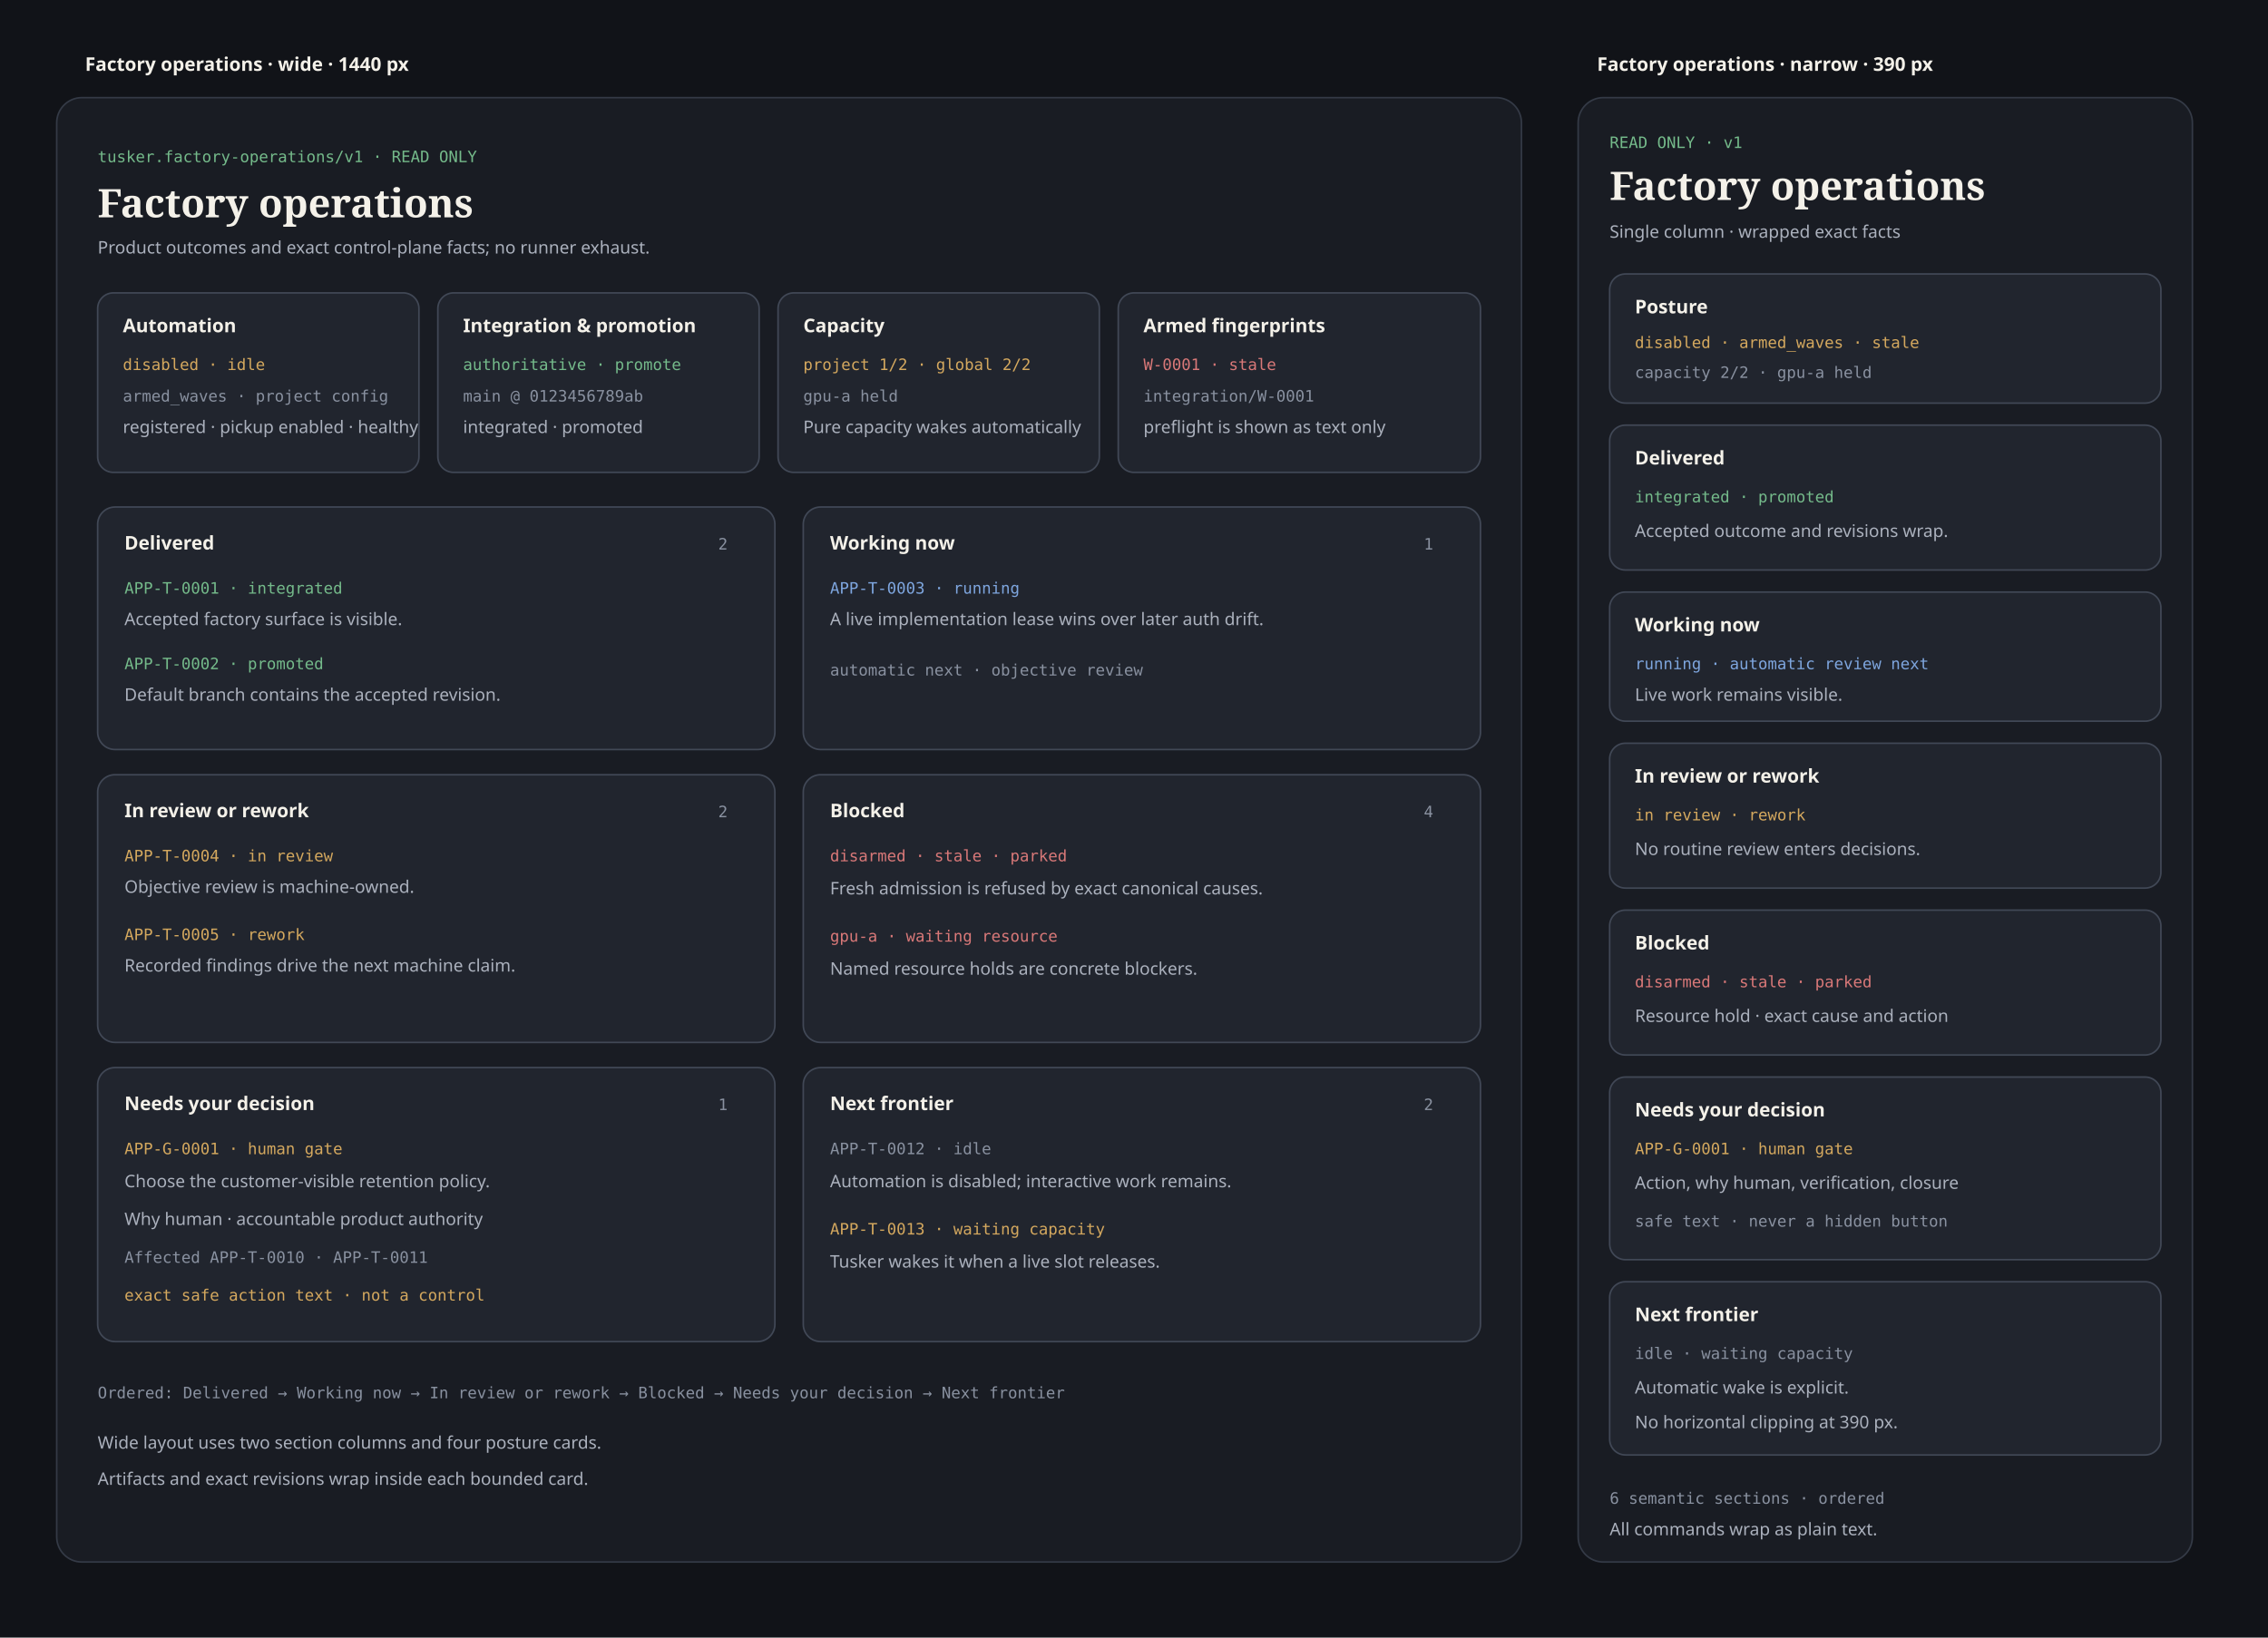
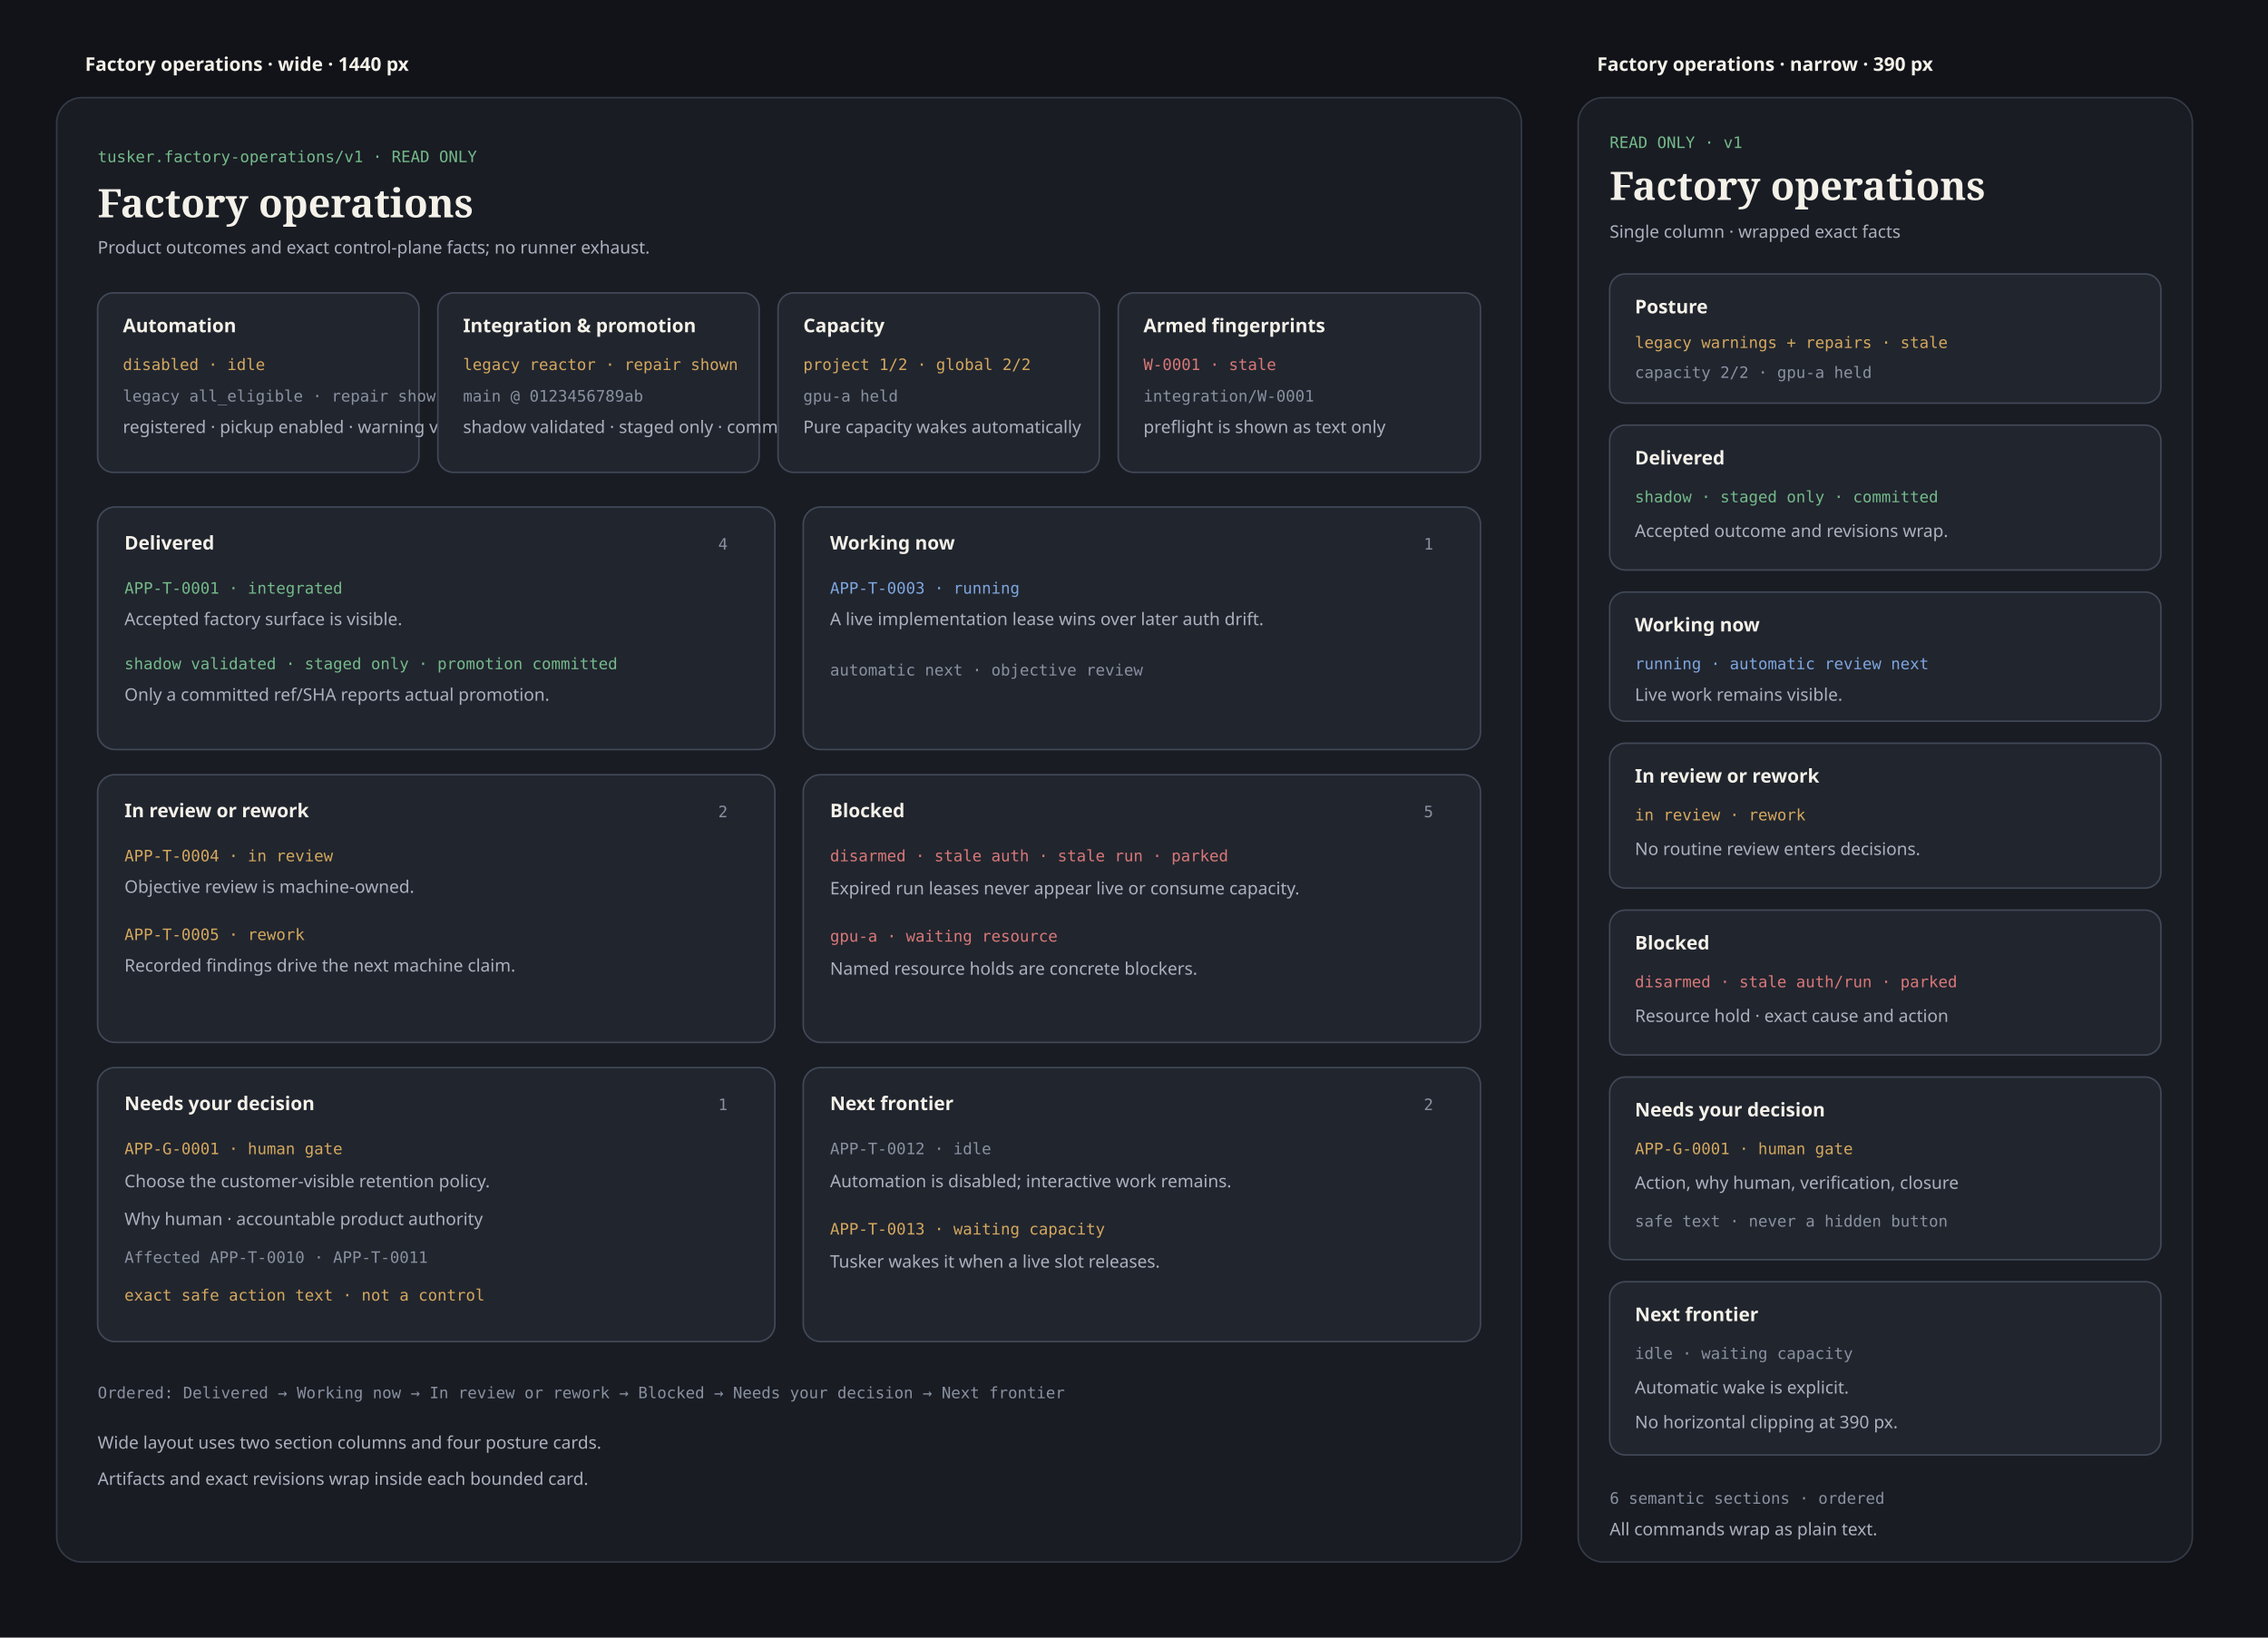
<svg xmlns="http://www.w3.org/2000/svg" width="1440" height="1040" viewBox="0 0 1440 1040" role="img" aria-labelledby="title desc">
  <rect width="1440" height="1040" fill="#111318" />
  <style>
    .serif { font: 600 25px Georgia, serif; fill: #f4f1e9 }
    .label { font: 600 12px ui-sans-serif, system-ui; fill: #f4f1e9 }
    .body { font: 11px ui-sans-serif, system-ui; fill: #abb1bd }
    .mono { font: 10px ui-monospace, SFMono-Regular, monospace; fill: #8991a0 }
    .green { fill: #74ba8a }
    .amber { fill: #d4a85e }
    .red { fill: #d97878 }
    .blue { fill: #7ea6df }
    .panel { fill: #191c23; stroke: #343a46 }
    .card { fill: #21252e; stroke: #414856 }
  </style>
  <text x="54" y="45" class="label">Factory operations · wide · 1440 px</text>
  <rect x="36" y="62" width="930" height="930" rx="16" class="panel" />
  <text x="62" y="103" class="mono green">tusker.factory-operations/v1 · READ ONLY</text>
  <text x="62" y="138" class="serif">Factory operations</text>
  <text x="62" y="161" class="body">Product outcomes and exact control-plane facts; no runner exhaust.</text>
  <rect x="62" y="186" width="204" height="114" rx="10" class="card" />
  <text x="78" y="211" class="label">Automation</text>
  <text x="78" y="235" class="mono amber">disabled · idle</text>
-   <text x="78" y="255" class="mono">armed_waves · project config</text>
-   <text x="78" y="275" class="body">registered · pickup enabled · healthy</text>
+   <text x="78" y="255" class="mono">legacy all_eligible · repair shown</text>
+   <text x="78" y="275" class="body">registered · pickup enabled · warning visible</text>
  <rect x="278" y="186" width="204" height="114" rx="10" class="card" />
  <text x="294" y="211" class="label">Integration &amp; promotion</text>
-   <text x="294" y="235" class="mono green">authoritative · promote</text>
+   <text x="294" y="235" class="mono amber">legacy reactor · repair shown</text>
  <text x="294" y="255" class="mono">main @ 0123456789ab</text>
-   <text x="294" y="275" class="body">integrated · promoted</text>
+   <text x="294" y="275" class="body">shadow validated · staged only · committed</text>
  <rect x="494" y="186" width="204" height="114" rx="10" class="card" />
  <text x="510" y="211" class="label">Capacity</text>
  <text x="510" y="235" class="mono amber">project 1/2 · global 2/2</text>
  <text x="510" y="255" class="mono">gpu-a held</text>
  <text x="510" y="275" class="body">Pure capacity wakes automatically</text>
  <rect x="710" y="186" width="230" height="114" rx="10" class="card" />
  <text x="726" y="211" class="label">Armed fingerprints</text>
  <text x="726" y="235" class="mono red">W-0001 · stale</text>
  <text x="726" y="255" class="mono">integration/W-0001</text>
  <text x="726" y="275" class="body">preflight is shown as text only</text>
  <rect x="62" y="322" width="430" height="154" rx="11" class="card" />
  <text x="79" y="349" class="label">Delivered</text>
-   <text x="456" y="349" class="mono">2</text>
+   <text x="456" y="349" class="mono">4</text>
  <text x="79" y="377" class="mono green">APP-T-0001 · integrated</text>
  <text x="79" y="397" class="body">Accepted factory surface is visible.</text>
-   <text x="79" y="425" class="mono green">APP-T-0002 · promoted</text>
-   <text x="79" y="445" class="body">Default branch contains the accepted revision.</text>
+   <text x="79" y="425" class="mono green">shadow validated · staged only · promotion committed</text>
+   <text x="79" y="445" class="body">Only a committed ref/SHA reports actual promotion.</text>
  <rect x="510" y="322" width="430" height="154" rx="11" class="card" />
  <text x="527" y="349" class="label">Working now</text>
  <text x="904" y="349" class="mono">1</text>
  <text x="527" y="377" class="mono blue">APP-T-0003 · running</text>
  <text x="527" y="397" class="body">A live implementation lease wins over later auth drift.</text>
  <text x="527" y="429" class="mono">automatic next · objective review</text>
  <rect x="62" y="492" width="430" height="170" rx="11" class="card" />
  <text x="79" y="519" class="label">In review or rework</text>
  <text x="456" y="519" class="mono">2</text>
  <text x="79" y="547" class="mono amber">APP-T-0004 · in review</text>
  <text x="79" y="567" class="body">Objective review is machine-owned.</text>
  <text x="79" y="597" class="mono amber">APP-T-0005 · rework</text>
  <text x="79" y="617" class="body">Recorded findings drive the next machine claim.</text>
  <rect x="510" y="492" width="430" height="170" rx="11" class="card" />
  <text x="527" y="519" class="label">Blocked</text>
-   <text x="904" y="519" class="mono">4</text>
-   <text x="527" y="547" class="mono red">disarmed · stale · parked</text>
-   <text x="527" y="568" class="body">Fresh admission is refused by exact canonical causes.</text>
+   <text x="904" y="519" class="mono">5</text>
+   <text x="527" y="547" class="mono red">disarmed · stale auth · stale run · parked</text>
+   <text x="527" y="568" class="body">Expired run leases never appear live or consume capacity.</text>
  <text x="527" y="598" class="mono red">gpu-a · waiting resource</text>
  <text x="527" y="619" class="body">Named resource holds are concrete blockers.</text>
  <rect x="62" y="678" width="430" height="174" rx="11" class="card" />
  <text x="79" y="705" class="label">Needs your decision</text>
  <text x="456" y="705" class="mono">1</text>
  <text x="79" y="733" class="mono amber">APP-G-0001 · human gate</text>
  <text x="79" y="754" class="body">Choose the customer-visible retention policy.</text>
  <text x="79" y="778" class="body">Why human · accountable product authority</text>
  <text x="79" y="802" class="mono">Affected APP-T-0010 · APP-T-0011</text>
  <text x="79" y="826" class="mono amber">exact safe action text · not a control</text>
  <rect x="510" y="678" width="430" height="174" rx="11" class="card" />
  <text x="527" y="705" class="label">Next frontier</text>
  <text x="904" y="705" class="mono">2</text>
  <text x="527" y="733" class="mono">APP-T-0012 · idle</text>
  <text x="527" y="754" class="body">Automation is disabled; interactive work remains.</text>
  <text x="527" y="784" class="mono amber">APP-T-0013 · waiting capacity</text>
  <text x="527" y="805" class="body">Tusker wakes it when a live slot releases.</text>
  <text x="62" y="888" class="mono">Ordered: Delivered → Working now → In review or rework → Blocked → Needs your decision → Next frontier</text>
  <text x="62" y="920" class="body">Wide layout uses two section columns and four posture cards.</text>
  <text x="62" y="943" class="body">Artifacts and exact revisions wrap inside each bounded card.</text>
  <text x="1014" y="45" class="label">Factory operations · narrow · 390 px</text>
  <rect x="1002" y="62" width="390" height="930" rx="16" class="panel" />
  <text x="1022" y="94" class="mono green">READ ONLY · v1</text>
  <text x="1022" y="127" class="serif">Factory operations</text>
  <text x="1022" y="151" class="body">Single column · wrapped exact facts</text>
  <rect x="1022" y="174" width="350" height="82" rx="10" class="card" />
  <text x="1038" y="199" class="label">Posture</text>
-   <text x="1038" y="221" class="mono amber">disabled · armed_waves · stale</text>
+   <text x="1038" y="221" class="mono amber">legacy warnings + repairs · stale</text>
  <text x="1038" y="240" class="mono">capacity 2/2 · gpu-a held</text>
  <rect x="1022" y="270" width="350" height="92" rx="10" class="card" />
  <text x="1038" y="295" class="label">Delivered</text>
-   <text x="1038" y="319" class="mono green">integrated · promoted</text>
+   <text x="1038" y="319" class="mono green">shadow · staged only · committed</text>
  <text x="1038" y="341" class="body">Accepted outcome and revisions wrap.</text>
  <rect x="1022" y="376" width="350" height="82" rx="10" class="card" />
  <text x="1038" y="401" class="label">Working now</text>
  <text x="1038" y="425" class="mono blue">running · automatic review next</text>
  <text x="1038" y="445" class="body">Live work remains visible.</text>
  <rect x="1022" y="472" width="350" height="92" rx="10" class="card" />
  <text x="1038" y="497" class="label">In review or rework</text>
  <text x="1038" y="521" class="mono amber">in review · rework</text>
  <text x="1038" y="543" class="body">No routine review enters decisions.</text>
  <rect x="1022" y="578" width="350" height="92" rx="10" class="card" />
  <text x="1038" y="603" class="label">Blocked</text>
-   <text x="1038" y="627" class="mono red">disarmed · stale · parked</text>
+   <text x="1038" y="627" class="mono red">disarmed · stale auth/run · parked</text>
  <text x="1038" y="649" class="body">Resource hold · exact cause and action</text>
  <rect x="1022" y="684" width="350" height="116" rx="10" class="card" />
  <text x="1038" y="709" class="label">Needs your decision</text>
  <text x="1038" y="733" class="mono amber">APP-G-0001 · human gate</text>
  <text x="1038" y="755" class="body">Action, why human, verification, closure</text>
  <text x="1038" y="779" class="mono">safe text · never a hidden button</text>
  <rect x="1022" y="814" width="350" height="110" rx="10" class="card" />
  <text x="1038" y="839" class="label">Next frontier</text>
  <text x="1038" y="863" class="mono">idle · waiting capacity</text>
  <text x="1038" y="885" class="body">Automatic wake is explicit.</text>
  <text x="1038" y="907" class="body">No horizontal clipping at 390 px.</text>
  <text x="1022" y="955" class="mono">6 semantic sections · ordered</text>
  <text x="1022" y="975" class="body">All commands wrap as plain text.</text>
</svg>
